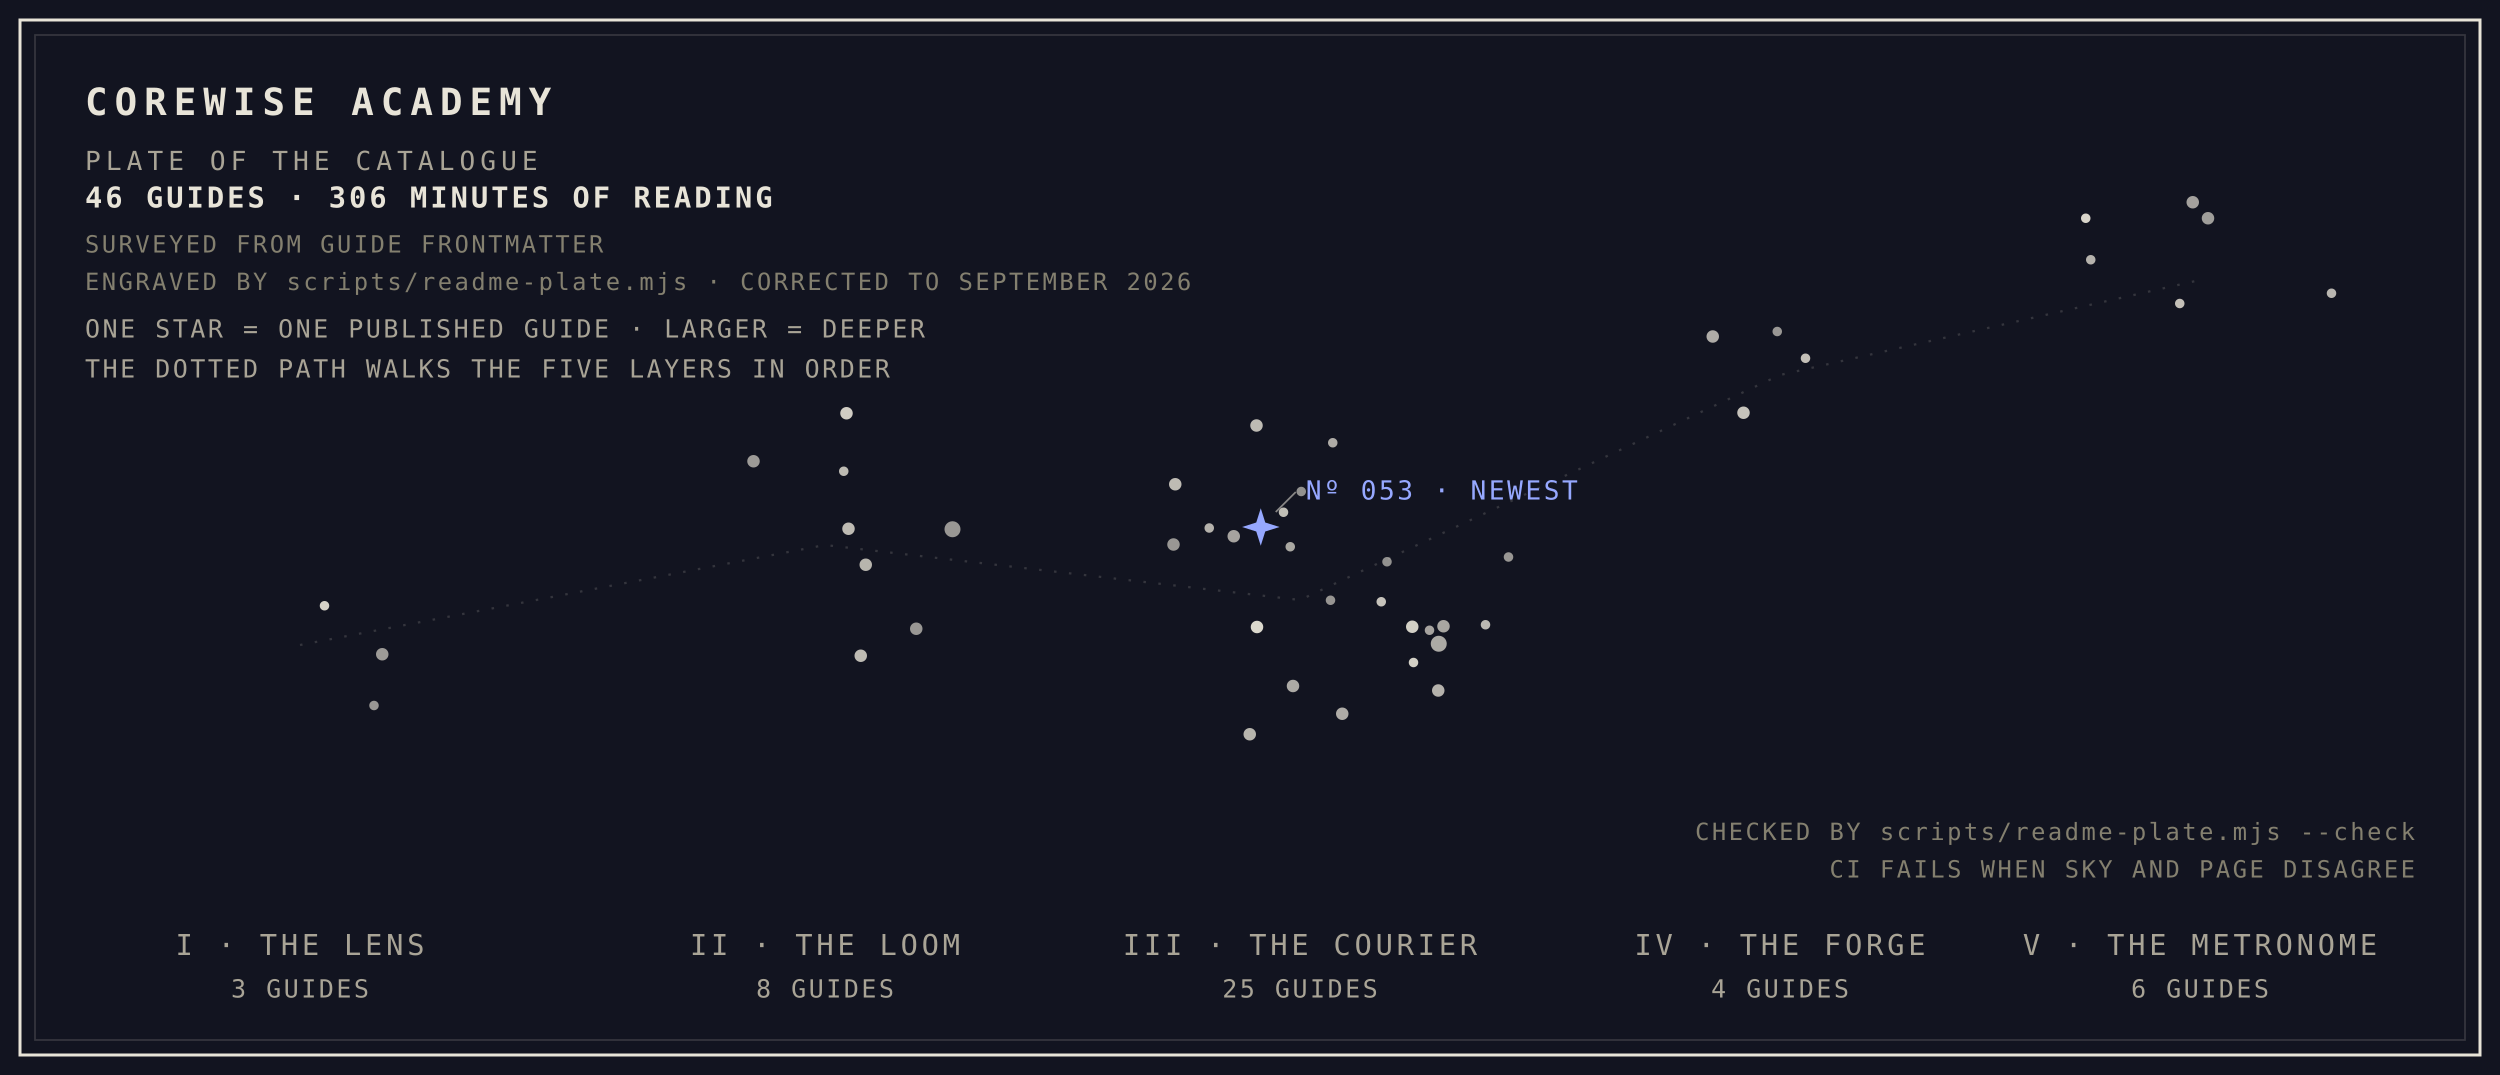
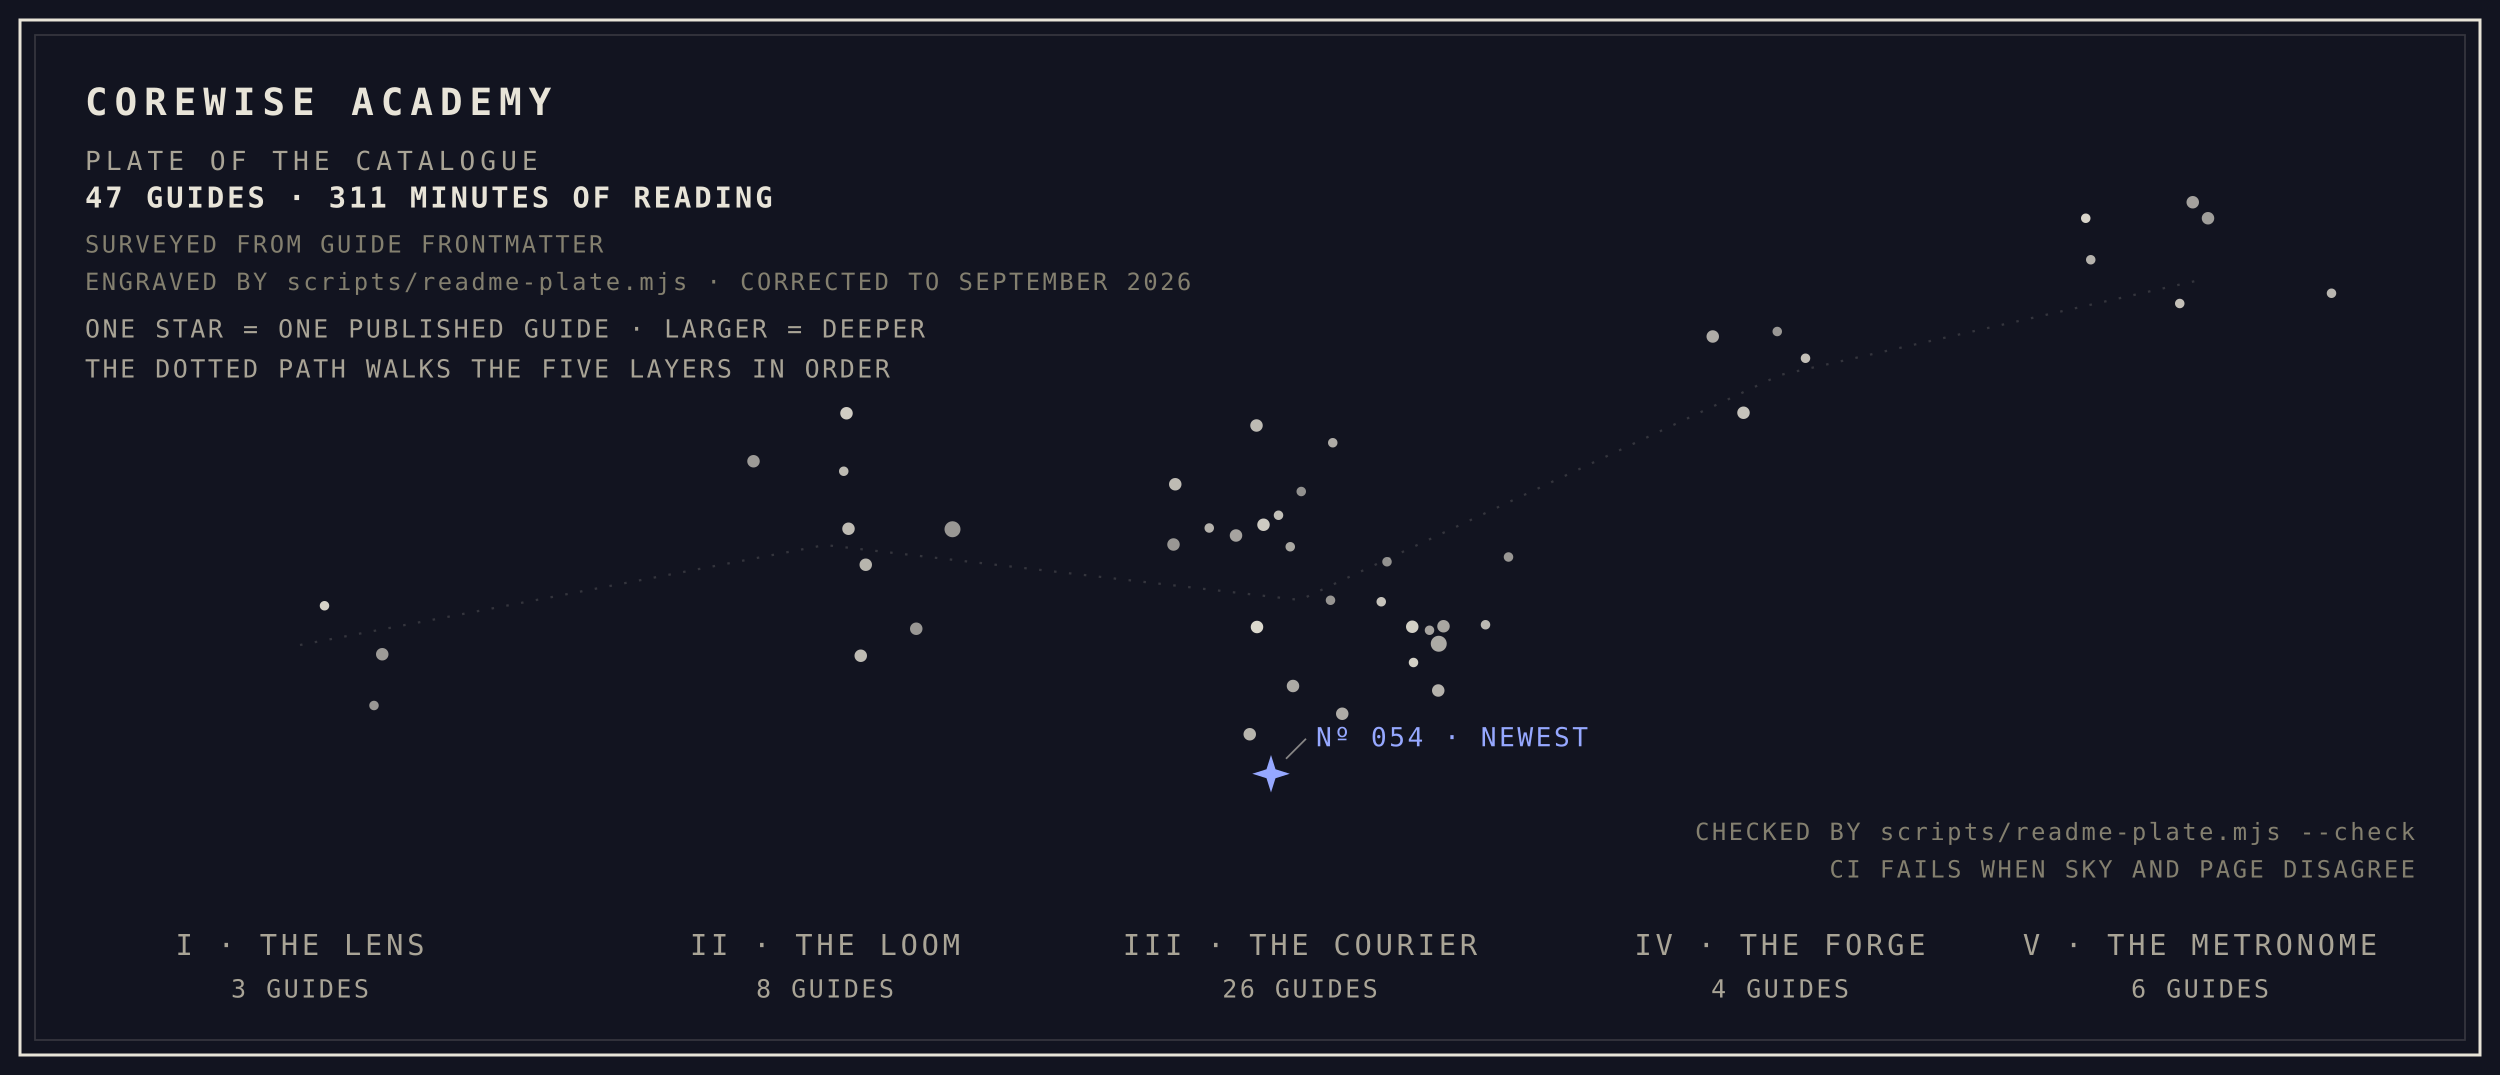
- <svg xmlns="http://www.w3.org/2000/svg" viewBox="0 0 1000 430" role="img" aria-label="Chart of the CoreWise Academy catalogue: 46 published guides as stars in five constellations, one per curriculum layer.">
+ <svg xmlns="http://www.w3.org/2000/svg" viewBox="0 0 1000 430" role="img" aria-label="Chart of the CoreWise Academy catalogue: 47 published guides as stars in five constellations, one per curriculum layer.">
  <g font-family="ui-monospace, 'IBM Plex Mono', SFMono-Regular, Menlo, monospace">
    <rect x="0" y="0" width="1000" height="430" fill="#121420" />
    <rect x="8" y="8" width="984" height="414" fill="none" stroke="#e8e4d8" stroke-width="1.2" />
    <rect x="14" y="14" width="972" height="402" fill="none" stroke="#e8e4d8" stroke-opacity="0.16" stroke-width="0.7" />
    <path d="M 120 258 L 330 218 L 520 240 L 712 150 L 880 112" fill="none" stroke="#e8e4d8" stroke-opacity="0.16" stroke-width="0.9" stroke-dasharray="1 5" />
    <circle cx="129.8" cy="242.3" r="1.9" fill="#e8e4d8" fill-opacity="0.91" />
    <circle cx="149.6" cy="282.2" r="1.9" fill="#e8e4d8" fill-opacity="0.63" />
    <circle cx="152.9" cy="261.7" r="2.5" fill="#e8e4d8" fill-opacity="0.65" />
    <text x="120" y="382" text-anchor="middle" font-size="11.5" letter-spacing="1.5" fill="#a9a496">I · THE LENS</text>
    <text x="120" y="399" text-anchor="middle" font-size="10" letter-spacing="1" fill="#a9a496">3 GUIDES</text>
    <circle cx="337.5" cy="188.5" r="1.9" fill="#e8e4d8" fill-opacity="0.8" />
    <circle cx="381" cy="211.7" r="3.2" fill="#e8e4d8" fill-opacity="0.63" />
    <circle cx="301.4" cy="184.5" r="2.5" fill="#e8e4d8" fill-opacity="0.65" />
    <circle cx="338.6" cy="165.3" r="2.5" fill="#e8e4d8" fill-opacity="0.89" />
    <circle cx="344.3" cy="262.3" r="2.5" fill="#e8e4d8" fill-opacity="0.8" />
    <circle cx="366.5" cy="251.5" r="2.5" fill="#e8e4d8" fill-opacity="0.63" />
    <circle cx="346.3" cy="225.9" r="2.5" fill="#e8e4d8" fill-opacity="0.77" />
    <circle cx="339.4" cy="211.5" r="2.5" fill="#e8e4d8" fill-opacity="0.8" />
    <text x="330" y="382" text-anchor="middle" font-size="11.5" letter-spacing="1.5" fill="#a9a496">II · THE LOOM</text>
    <text x="330" y="399" text-anchor="middle" font-size="10" letter-spacing="1" fill="#a9a496">8 GUIDES</text>
    <circle cx="575.3" cy="276.2" r="2.5" fill="#e8e4d8" fill-opacity="0.76" />
    <circle cx="469.4" cy="217.8" r="2.5" fill="#e8e4d8" fill-opacity="0.63" />
    <circle cx="564.9" cy="250.7" r="2.5" fill="#e8e4d8" fill-opacity="0.9" />
    <circle cx="516.1" cy="218.7" r="1.9" fill="#e8e4d8" fill-opacity="0.71" />
    <circle cx="536.9" cy="285.5" r="2.5" fill="#e8e4d8" fill-opacity="0.73" />
    <circle cx="552.5" cy="240.7" r="1.9" fill="#e8e4d8" fill-opacity="0.84" />
-     <path d="M12 0 L14.88 9.12 L24 12 L14.88 14.88 L12 24 L9.12 14.88 L0 12 L9.12 9.12 Z" transform="translate(496.80 203.30) scale(0.625)" fill="#96a8ff" />
+     <circle cx="505.4" cy="209.9" r="2.5" fill="#e8e4d8" fill-opacity="0.88" />
    <circle cx="517.2" cy="274.4" r="2.5" fill="#e8e4d8" fill-opacity="0.72" />
    <circle cx="483.7" cy="211.2" r="1.9" fill="#e8e4d8" fill-opacity="0.76" />
    <circle cx="533.1" cy="177.1" r="1.9" fill="#e8e4d8" fill-opacity="0.73" />
    <circle cx="571.8" cy="252.1" r="1.9" fill="#e8e4d8" fill-opacity="0.69" />
-     <circle cx="493.5" cy="214.5" r="2.5" fill="#e8e4d8" fill-opacity="0.69" />
+     <circle cx="494.4" cy="214.2" r="2.5" fill="#e8e4d8" fill-opacity="0.69" />
    <circle cx="520.5" cy="196.6" r="1.9" fill="#e8e4d8" fill-opacity="0.6" />
    <circle cx="575.5" cy="257.5" r="3.2" fill="#e8e4d8" fill-opacity="0.72" />
    <circle cx="532.2" cy="240.1" r="1.9" fill="#e8e4d8" fill-opacity="0.62" />
    <circle cx="470.1" cy="193.7" r="2.5" fill="#e8e4d8" fill-opacity="0.8" />
    <circle cx="502.6" cy="170.2" r="2.5" fill="#e8e4d8" fill-opacity="0.8" />
    <circle cx="499.9" cy="293.7" r="2.5" fill="#e8e4d8" fill-opacity="0.77" />
-     <circle cx="513.4" cy="204.9" r="1.9" fill="#e8e4d8" fill-opacity="0.82" />
+     <path d="M12 0 L14.88 9.12 L24 12 L14.88 14.88 L12 24 L9.12 14.88 L0 12 L9.12 9.12 Z" transform="translate(500.90 302.00) scale(0.625)" fill="#96a8ff" />
+     <circle cx="511.4" cy="206.1" r="1.9" fill="#e8e4d8" fill-opacity="0.82" />
    <circle cx="603.4" cy="222.8" r="1.9" fill="#e8e4d8" fill-opacity="0.63" />
    <circle cx="502.8" cy="250.8" r="2.5" fill="#e8e4d8" fill-opacity="0.94" />
    <circle cx="577.4" cy="250.5" r="2.5" fill="#e8e4d8" fill-opacity="0.7" />
    <circle cx="565.4" cy="265" r="1.9" fill="#e8e4d8" fill-opacity="0.9" />
    <circle cx="594.2" cy="249.9" r="1.9" fill="#e8e4d8" fill-opacity="0.79" />
    <circle cx="554.8" cy="224.7" r="1.9" fill="#e8e4d8" fill-opacity="0.6" />
    <text x="520" y="382" text-anchor="middle" font-size="11.5" letter-spacing="1.5" fill="#a9a496">III · THE COURIER</text>
-     <text x="520" y="399" text-anchor="middle" font-size="10" letter-spacing="1" fill="#a9a496">25 GUIDES</text>
+     <text x="520" y="399" text-anchor="middle" font-size="10" letter-spacing="1" fill="#a9a496">26 GUIDES</text>
    <circle cx="710.9" cy="132.6" r="1.9" fill="#e8e4d8" fill-opacity="0.63" />
    <circle cx="722.2" cy="143.3" r="1.9" fill="#e8e4d8" fill-opacity="0.83" />
    <circle cx="697.4" cy="165.1" r="2.5" fill="#e8e4d8" fill-opacity="0.84" />
    <circle cx="685.1" cy="134.6" r="2.5" fill="#e8e4d8" fill-opacity="0.73" />
    <text x="712" y="382" text-anchor="middle" font-size="11.5" letter-spacing="1.5" fill="#a9a496">IV · THE FORGE</text>
    <text x="712" y="399" text-anchor="middle" font-size="10" letter-spacing="1" fill="#a9a496">4 GUIDES</text>
    <circle cx="871.9" cy="121.4" r="1.9" fill="#e8e4d8" fill-opacity="0.83" />
    <circle cx="883.2" cy="87.3" r="2.5" fill="#e8e4d8" fill-opacity="0.66" />
    <circle cx="836.3" cy="103.9" r="1.9" fill="#e8e4d8" fill-opacity="0.76" />
    <circle cx="877.1" cy="80.9" r="2.5" fill="#e8e4d8" fill-opacity="0.68" />
    <circle cx="932.6" cy="117.3" r="1.9" fill="#e8e4d8" fill-opacity="0.78" />
    <circle cx="834.3" cy="87.3" r="1.9" fill="#e8e4d8" fill-opacity="0.93" />
    <text x="880" y="382" text-anchor="middle" font-size="11.5" letter-spacing="1.5" fill="#a9a496">V · THE METRONOME</text>
    <text x="880" y="399" text-anchor="middle" font-size="10" letter-spacing="1" fill="#a9a496">6 GUIDES</text>
-     <path d="M 510.3 204.8 L 518.3 196.8" stroke="#e8e4d8" stroke-opacity="0.55" stroke-width="0.7" fill="none" />
-     <text x="522.3" y="199.8" font-size="10.5" letter-spacing="1" fill="#96a8ff">Nº 053 · NEWEST</text>
+     <path d="M 514.4 303.5 L 522.4 295.5" stroke="#e8e4d8" stroke-opacity="0.55" stroke-width="0.7" fill="none" />
+     <text x="526.4" y="298.5" font-size="10.5" letter-spacing="1" fill="#96a8ff">Nº 054 · NEWEST</text>
    <text x="34" y="46" font-size="15" letter-spacing="2.8" fill="#e8e4d8" font-weight="600">COREWISE ACADEMY</text>
    <text x="34" y="68" font-size="10.5" letter-spacing="2" fill="#a9a496" font-weight="400">PLATE OF THE CATALOGUE</text>
-     <text x="34" y="83" font-size="11.5" letter-spacing="1.2" fill="#e8e4d8" font-weight="600">46 GUIDES · 306 MINUTES OF READING</text>
+     <text x="34" y="83" font-size="11.5" letter-spacing="1.2" fill="#e8e4d8" font-weight="600">47 GUIDES · 311 MINUTES OF READING</text>
    <text x="34" y="101" font-size="9.5" letter-spacing="1" fill="#84806f" font-weight="400">SURVEYED FROM GUIDE FRONTMATTER</text>
    <text x="34" y="116" font-size="9.5" letter-spacing="1" fill="#84806f" font-weight="400">ENGRAVED BY scripts/readme-plate.mjs · CORRECTED TO SEPTEMBER 2026</text>
    <text x="34" y="135" font-size="10" letter-spacing="1" fill="#a9a496">ONE STAR = ONE PUBLISHED GUIDE · LARGER = DEEPER</text>
    <text x="34" y="151" font-size="10" letter-spacing="1" fill="#a9a496">THE DOTTED PATH WALKS THE FIVE LAYERS IN ORDER</text>
    <text x="966" y="336" text-anchor="end" font-size="9.5" letter-spacing="1" fill="#84806f">CHECKED BY scripts/readme-plate.mjs --check</text>
    <text x="966" y="351" text-anchor="end" font-size="9.5" letter-spacing="1" fill="#84806f">CI FAILS WHEN SKY AND PAGE DISAGREE</text>
  </g>
</svg>
